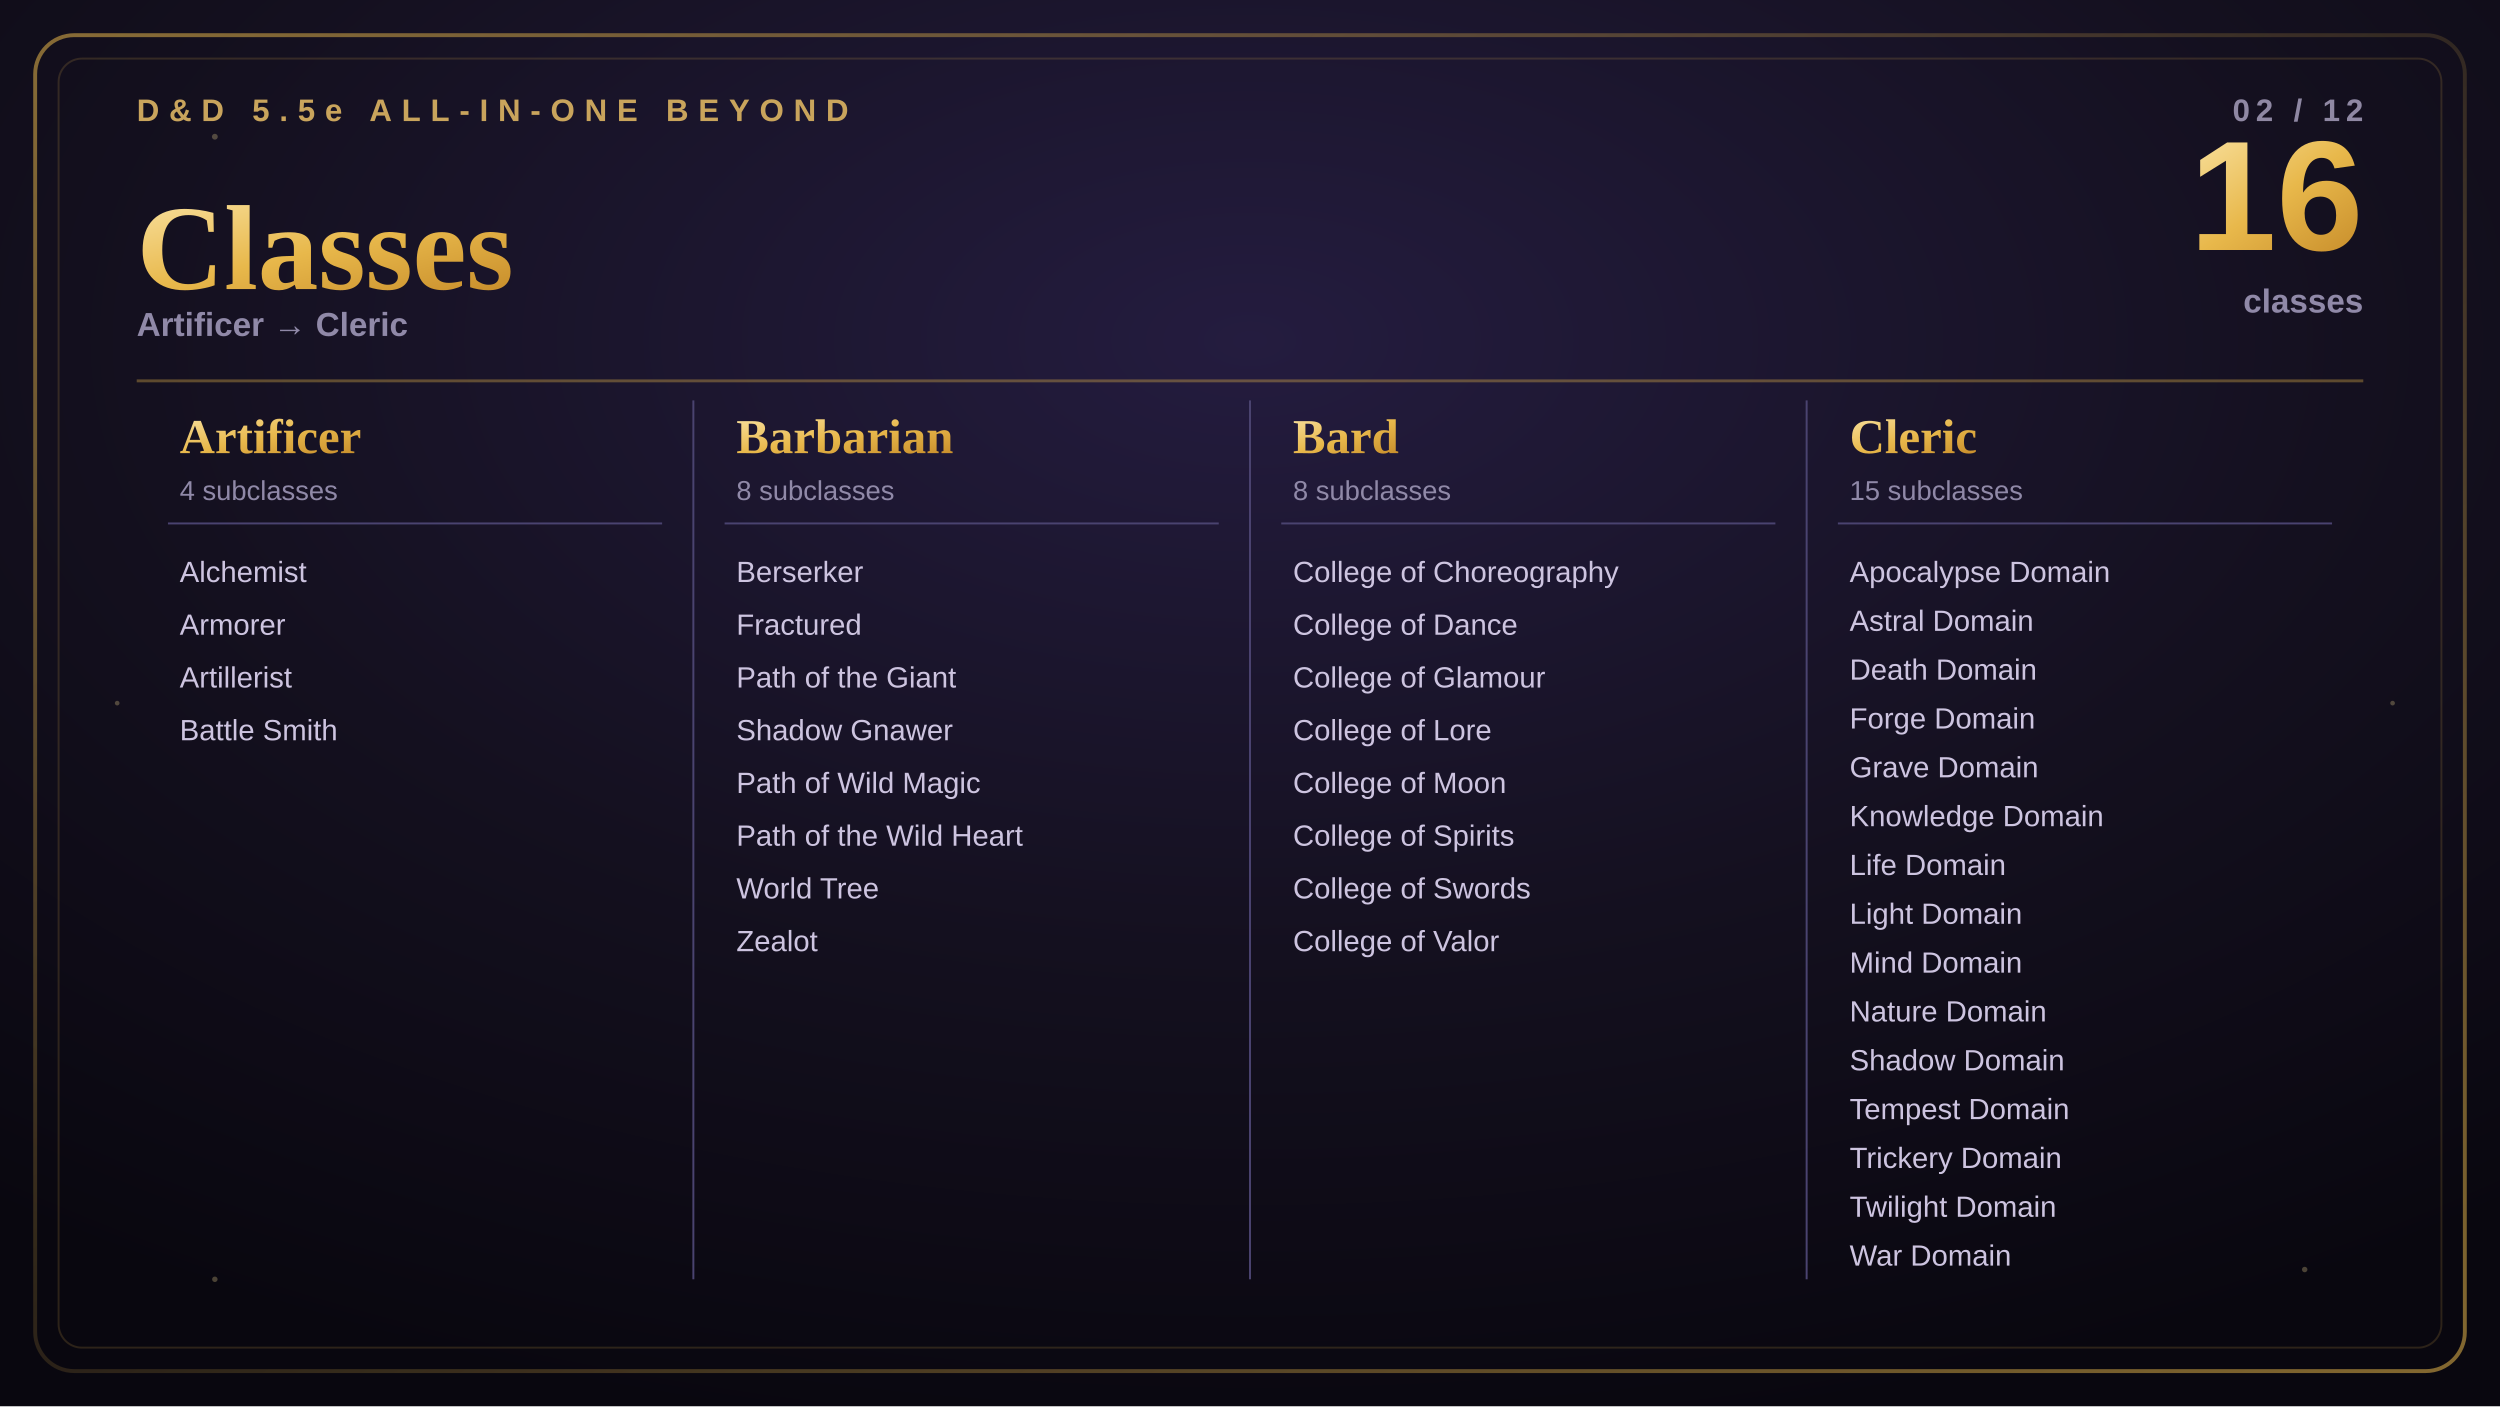
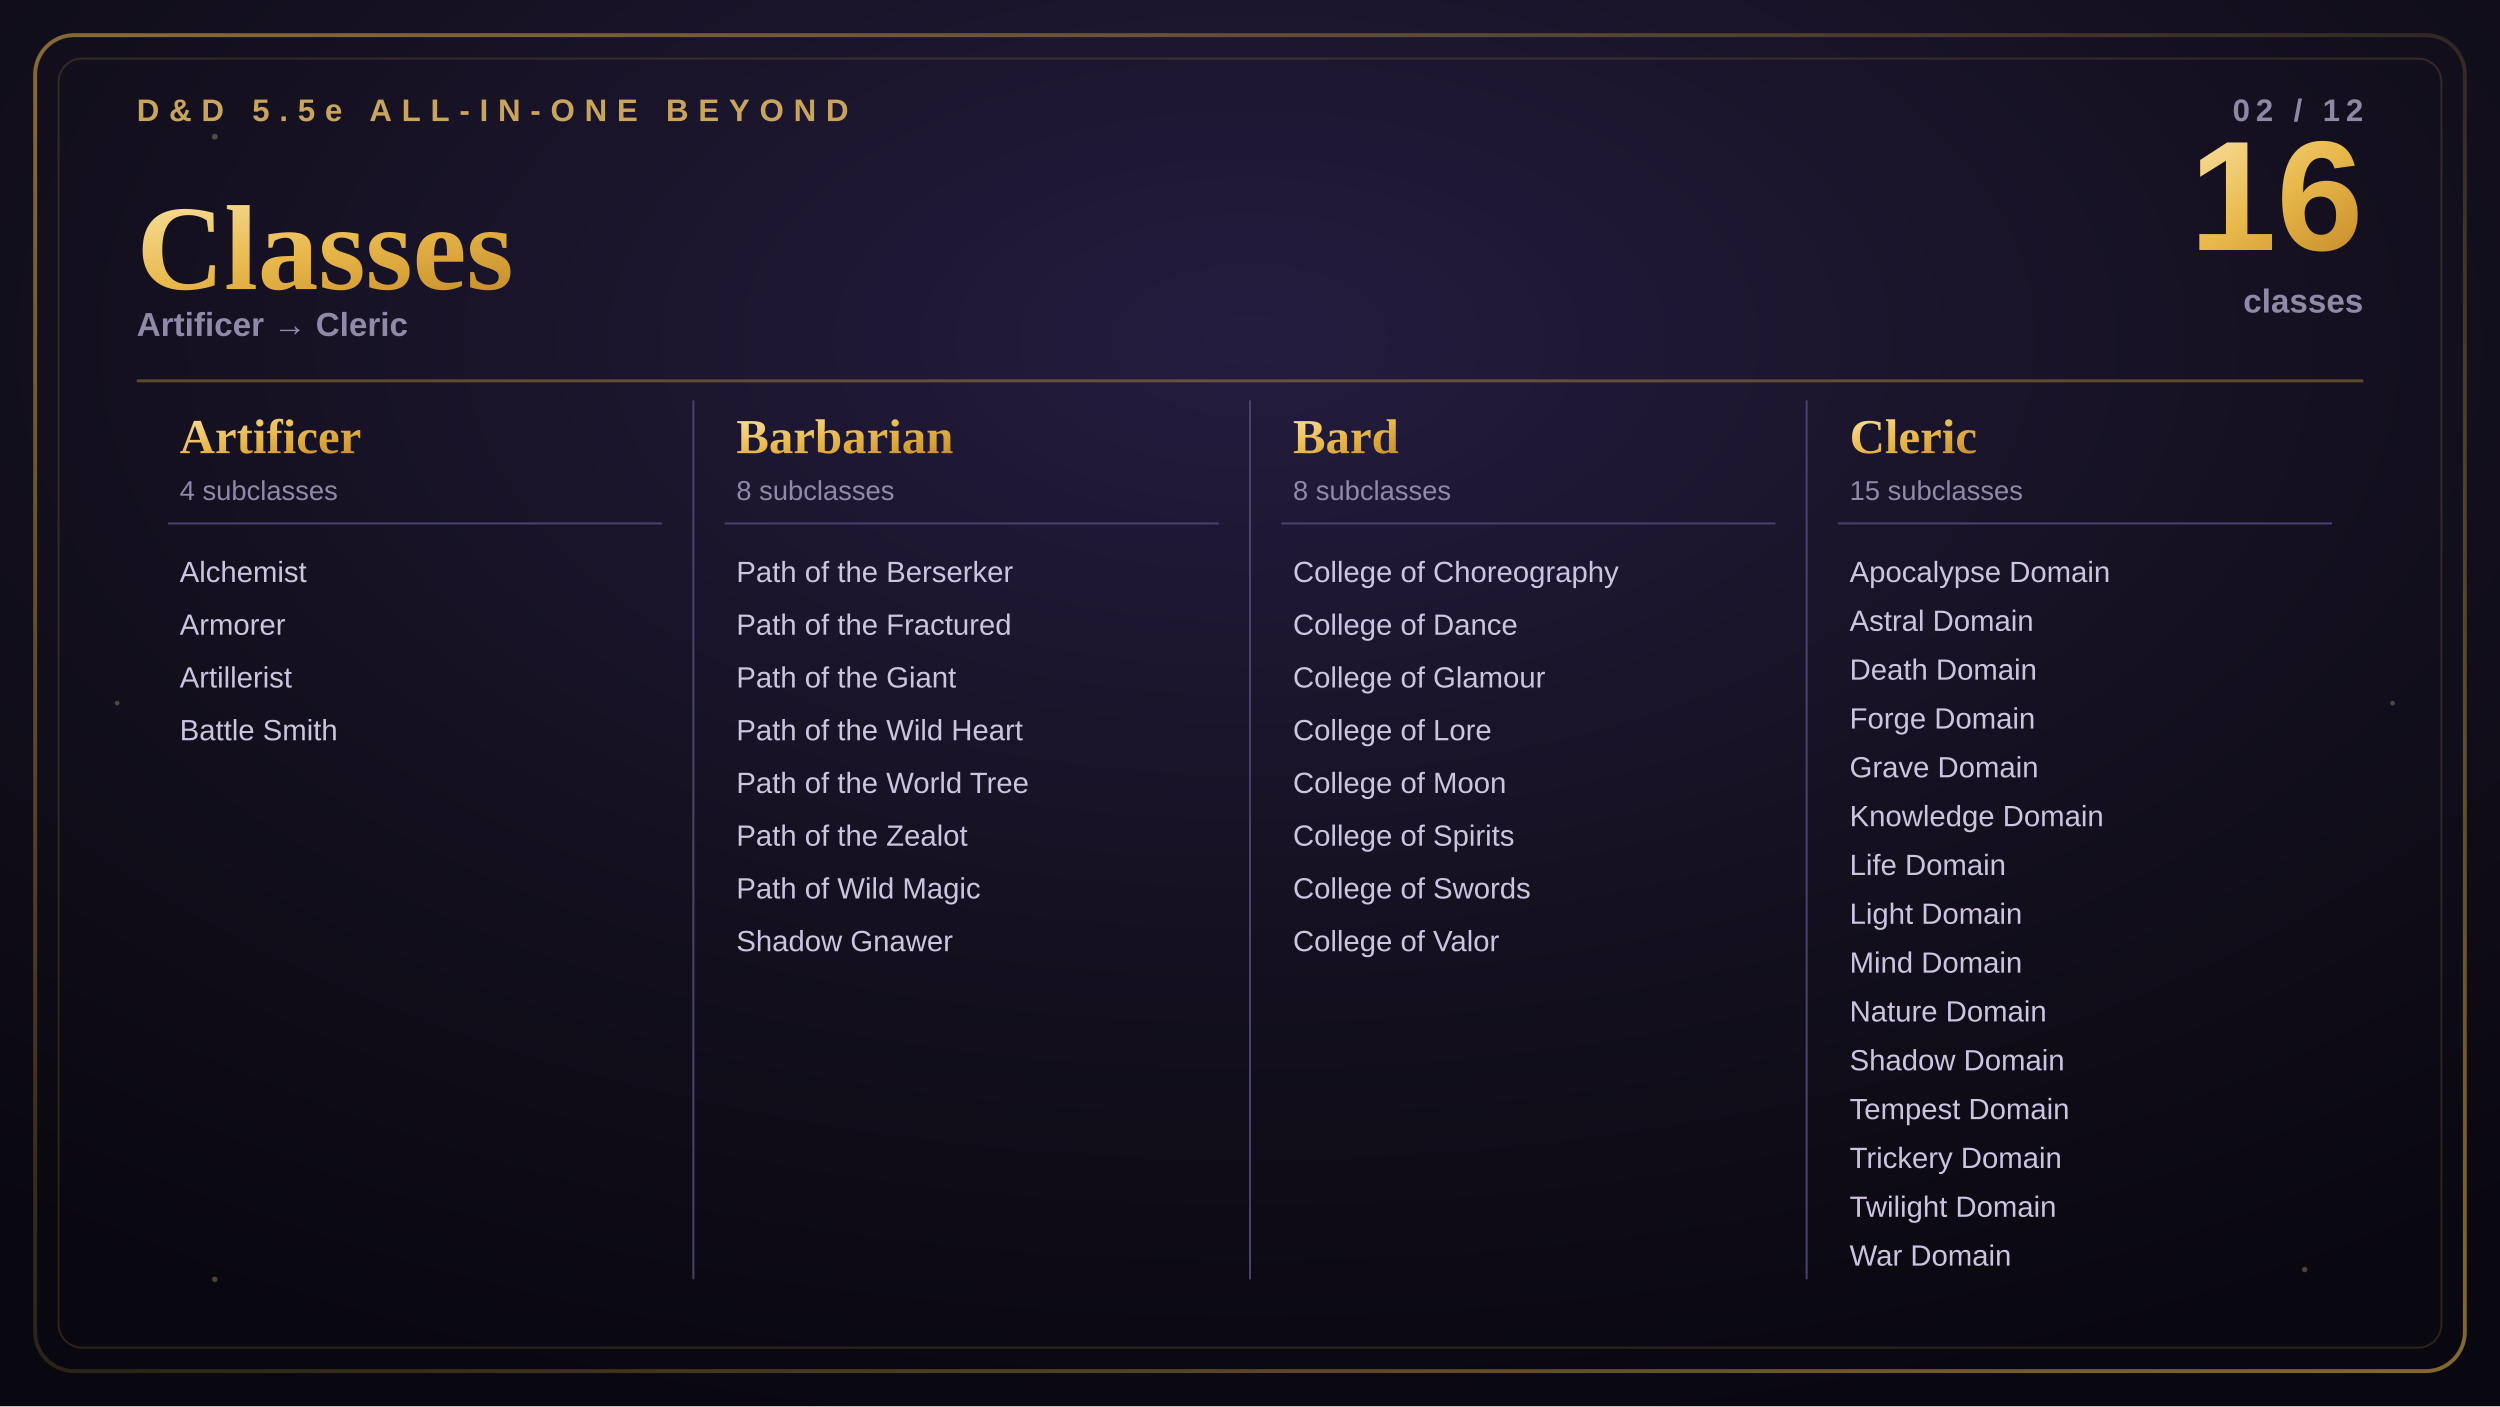
<svg xmlns="http://www.w3.org/2000/svg" width="1280" height="720" viewBox="0 0 1280 720">
  <defs>
    <radialGradient id="bgGlow" cx="50%" cy="24%" r="80%">
      <stop offset="0%" stop-color="#241c3f" />
      <stop offset="55%" stop-color="#14101f" />
      <stop offset="100%" stop-color="#09070f" />
    </radialGradient>
    <linearGradient id="goldGrad" x1="0%" y1="0%" x2="100%" y2="100%">
      <stop offset="0%" stop-color="#f7dd97" />
      <stop offset="50%" stop-color="#e8b84b" />
      <stop offset="100%" stop-color="#c98f2c" />
    </linearGradient>
    <linearGradient id="borderGrad" x1="0%" y1="0%" x2="100%" y2="100%">
      <stop offset="0%" stop-color="#e8b84b" stop-opacity="0.55" />
      <stop offset="50%" stop-color="#e8b84b" stop-opacity="0.15" />
      <stop offset="100%" stop-color="#e8b84b" stop-opacity="0.55" />
    </linearGradient>
  </defs>
  <rect x="0" y="0" width="1280" height="720" fill="url(#bgGlow)" />
  <g fill="#f7dd97" opacity="0.28">
    <circle cx="110" cy="70" r="1.5" />
    <circle cx="1180" cy="80" r="1.5" />
    <circle cx="60" cy="360" r="1.2" />
    <circle cx="1225" cy="360" r="1.2" />
    <circle cx="110" cy="655" r="1.4" />
    <circle cx="1180" cy="650" r="1.4" />
  </g>
  <rect x="18" y="18" width="1244" height="684" rx="20" fill="none" stroke="url(#borderGrad)" stroke-width="2" />
  <rect x="30" y="30" width="1220" height="660" rx="12" fill="none" stroke="#e8b84b" stroke-opacity="0.16" stroke-width="1" />
  <text x="70" y="62" font-family="Arial, Helvetica, sans-serif" font-size="16" font-weight="700" letter-spacing="5" fill="#c9a45c">D&amp;D 5.5e ALL-IN-ONE BEYOND</text>
  <text x="1210" y="62" text-anchor="end" font-family="Arial, Helvetica, sans-serif" font-size="16" font-weight="700" letter-spacing="3" fill="#8f88a3">02 / 12</text>
  <text x="70" y="148" font-family="Georgia, 'Times New Roman', serif" font-size="62" font-weight="700" fill="url(#goldGrad)">Classes</text>
  <text x="1210" y="128" text-anchor="end" font-family="Arial, Helvetica, sans-serif" font-size="80" font-weight="800" fill="url(#goldGrad)">16</text>
  <text x="1210" y="160" text-anchor="end" font-family="Arial, Helvetica, sans-serif" font-size="17" font-weight="600" fill="#9089a8">classes</text>
  <text x="70" y="172" font-family="Arial, Helvetica, sans-serif" font-size="17" font-weight="600" fill="#9089a8">Artificer → Cleric</text>
  <line x1="70" y1="195" x2="1210" y2="195" stroke="#e8b84b" stroke-opacity="0.35" stroke-width="1.5" />
  <line x1="355.0" y1="205" x2="355.0" y2="655" stroke="#4a4370" stroke-width="1" />
  <line x1="640.0" y1="205" x2="640.0" y2="655" stroke="#4a4370" stroke-width="1" />
  <line x1="925.0" y1="205" x2="925.0" y2="655" stroke="#4a4370" stroke-width="1" />
  <text x="92.0" y="232" font-family="Georgia, 'Times New Roman', serif" font-size="25" font-weight="700" fill="url(#goldGrad)">Artificer</text>
  <text x="92.0" y="256" font-family="Arial, Helvetica, sans-serif" font-size="14" fill="#9089a8">4 subclasses</text>
  <line x1="86.0" y1="268" x2="339.0" y2="268" stroke="#4a4370" stroke-width="1" />
  <text x="92.0" y="298" font-family="Arial, Helvetica, sans-serif" font-size="15" fill="#cdc4e0">Alchemist</text>
  <text x="92.0" y="325" font-family="Arial, Helvetica, sans-serif" font-size="15" fill="#cdc4e0">Armorer</text>
  <text x="92.0" y="352" font-family="Arial, Helvetica, sans-serif" font-size="15" fill="#cdc4e0">Artillerist</text>
  <text x="92.0" y="379" font-family="Arial, Helvetica, sans-serif" font-size="15" fill="#cdc4e0">Battle Smith</text>
  <text x="377.0" y="232" font-family="Georgia, 'Times New Roman', serif" font-size="25" font-weight="700" fill="url(#goldGrad)">Barbarian</text>
  <text x="377.0" y="256" font-family="Arial, Helvetica, sans-serif" font-size="14" fill="#9089a8">8 subclasses</text>
  <line x1="371.0" y1="268" x2="624.0" y2="268" stroke="#4a4370" stroke-width="1" />
-   <text x="377.0" y="298" font-family="Arial, Helvetica, sans-serif" font-size="15" fill="#cdc4e0">Berserker</text>
-   <text x="377.0" y="325" font-family="Arial, Helvetica, sans-serif" font-size="15" fill="#cdc4e0">Fractured</text>
+   <text x="377.0" y="298" font-family="Arial, Helvetica, sans-serif" font-size="15" fill="#cdc4e0">Path of the Berserker</text>
+   <text x="377.0" y="325" font-family="Arial, Helvetica, sans-serif" font-size="15" fill="#cdc4e0">Path of the Fractured</text>
  <text x="377.0" y="352" font-family="Arial, Helvetica, sans-serif" font-size="15" fill="#cdc4e0">Path of the Giant</text>
-   <text x="377.0" y="379" font-family="Arial, Helvetica, sans-serif" font-size="15" fill="#cdc4e0">Shadow Gnawer</text>
-   <text x="377.0" y="406" font-family="Arial, Helvetica, sans-serif" font-size="15" fill="#cdc4e0">Path of Wild Magic</text>
-   <text x="377.0" y="433" font-family="Arial, Helvetica, sans-serif" font-size="15" fill="#cdc4e0">Path of the Wild Heart</text>
-   <text x="377.0" y="460" font-family="Arial, Helvetica, sans-serif" font-size="15" fill="#cdc4e0">World Tree</text>
-   <text x="377.0" y="487" font-family="Arial, Helvetica, sans-serif" font-size="15" fill="#cdc4e0">Zealot</text>
+   <text x="377.0" y="379" font-family="Arial, Helvetica, sans-serif" font-size="15" fill="#cdc4e0">Path of the Wild Heart</text>
+   <text x="377.0" y="406" font-family="Arial, Helvetica, sans-serif" font-size="15" fill="#cdc4e0">Path of the World Tree</text>
+   <text x="377.0" y="433" font-family="Arial, Helvetica, sans-serif" font-size="15" fill="#cdc4e0">Path of the Zealot</text>
+   <text x="377.0" y="460" font-family="Arial, Helvetica, sans-serif" font-size="15" fill="#cdc4e0">Path of Wild Magic</text>
+   <text x="377.0" y="487" font-family="Arial, Helvetica, sans-serif" font-size="15" fill="#cdc4e0">Shadow Gnawer</text>
  <text x="662.0" y="232" font-family="Georgia, 'Times New Roman', serif" font-size="25" font-weight="700" fill="url(#goldGrad)">Bard</text>
  <text x="662.0" y="256" font-family="Arial, Helvetica, sans-serif" font-size="14" fill="#9089a8">8 subclasses</text>
  <line x1="656.0" y1="268" x2="909.0" y2="268" stroke="#4a4370" stroke-width="1" />
  <text x="662.0" y="298" font-family="Arial, Helvetica, sans-serif" font-size="15" fill="#cdc4e0">College of Choreography</text>
  <text x="662.0" y="325" font-family="Arial, Helvetica, sans-serif" font-size="15" fill="#cdc4e0">College of Dance</text>
  <text x="662.0" y="352" font-family="Arial, Helvetica, sans-serif" font-size="15" fill="#cdc4e0">College of Glamour</text>
  <text x="662.0" y="379" font-family="Arial, Helvetica, sans-serif" font-size="15" fill="#cdc4e0">College of Lore</text>
  <text x="662.0" y="406" font-family="Arial, Helvetica, sans-serif" font-size="15" fill="#cdc4e0">College of Moon</text>
  <text x="662.0" y="433" font-family="Arial, Helvetica, sans-serif" font-size="15" fill="#cdc4e0">College of Spirits</text>
  <text x="662.0" y="460" font-family="Arial, Helvetica, sans-serif" font-size="15" fill="#cdc4e0">College of Swords</text>
  <text x="662.0" y="487" font-family="Arial, Helvetica, sans-serif" font-size="15" fill="#cdc4e0">College of Valor</text>
  <text x="947.0" y="232" font-family="Georgia, 'Times New Roman', serif" font-size="25" font-weight="700" fill="url(#goldGrad)">Cleric</text>
  <text x="947.0" y="256" font-family="Arial, Helvetica, sans-serif" font-size="14" fill="#9089a8">15 subclasses</text>
  <line x1="941.0" y1="268" x2="1194.0" y2="268" stroke="#4a4370" stroke-width="1" />
  <text x="947.0" y="298" font-family="Arial, Helvetica, sans-serif" font-size="15" fill="#cdc4e0">Apocalypse Domain</text>
  <text x="947.0" y="323" font-family="Arial, Helvetica, sans-serif" font-size="15" fill="#cdc4e0">Astral Domain</text>
  <text x="947.0" y="348" font-family="Arial, Helvetica, sans-serif" font-size="15" fill="#cdc4e0">Death Domain</text>
  <text x="947.0" y="373" font-family="Arial, Helvetica, sans-serif" font-size="15" fill="#cdc4e0">Forge Domain</text>
  <text x="947.0" y="398" font-family="Arial, Helvetica, sans-serif" font-size="15" fill="#cdc4e0">Grave Domain</text>
  <text x="947.0" y="423" font-family="Arial, Helvetica, sans-serif" font-size="15" fill="#cdc4e0">Knowledge Domain</text>
  <text x="947.0" y="448" font-family="Arial, Helvetica, sans-serif" font-size="15" fill="#cdc4e0">Life Domain</text>
  <text x="947.0" y="473" font-family="Arial, Helvetica, sans-serif" font-size="15" fill="#cdc4e0">Light Domain</text>
  <text x="947.0" y="498" font-family="Arial, Helvetica, sans-serif" font-size="15" fill="#cdc4e0">Mind Domain</text>
  <text x="947.0" y="523" font-family="Arial, Helvetica, sans-serif" font-size="15" fill="#cdc4e0">Nature Domain</text>
  <text x="947.0" y="548" font-family="Arial, Helvetica, sans-serif" font-size="15" fill="#cdc4e0">Shadow Domain</text>
  <text x="947.0" y="573" font-family="Arial, Helvetica, sans-serif" font-size="15" fill="#cdc4e0">Tempest Domain</text>
  <text x="947.0" y="598" font-family="Arial, Helvetica, sans-serif" font-size="15" fill="#cdc4e0">Trickery Domain</text>
  <text x="947.0" y="623" font-family="Arial, Helvetica, sans-serif" font-size="15" fill="#cdc4e0">Twilight Domain</text>
  <text x="947.0" y="648" font-family="Arial, Helvetica, sans-serif" font-size="15" fill="#cdc4e0">War Domain</text>
</svg>
